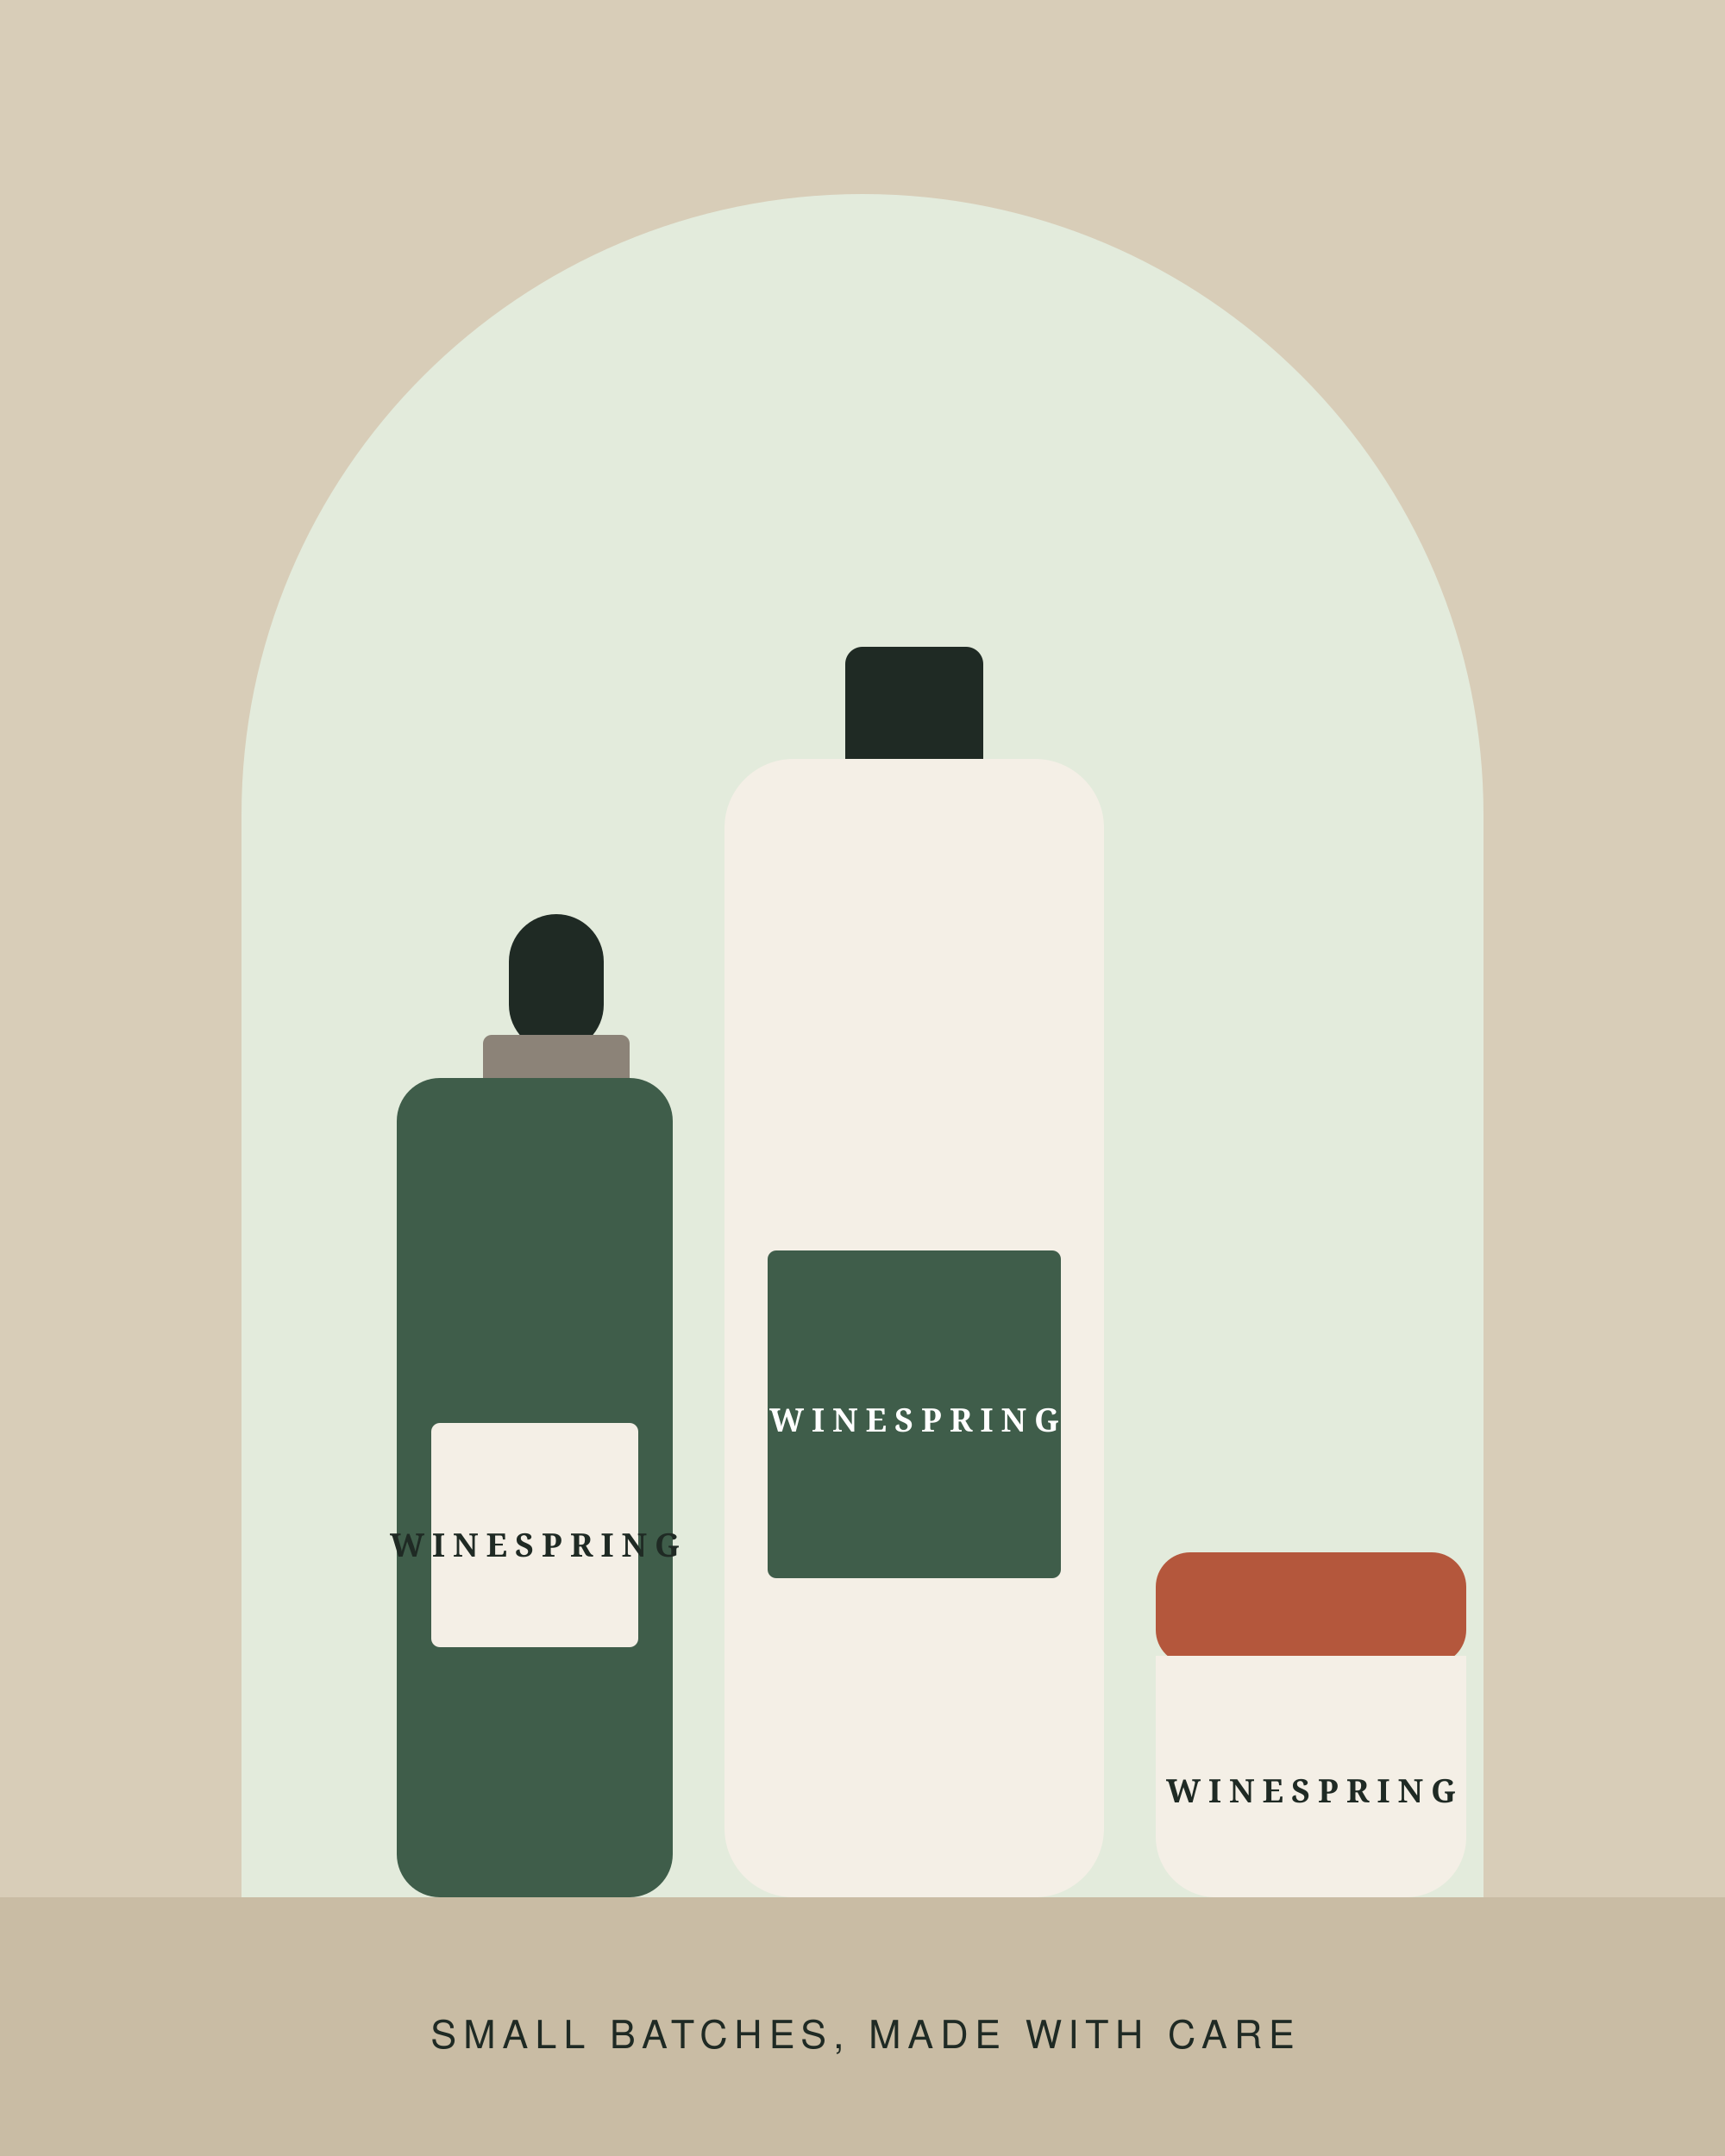
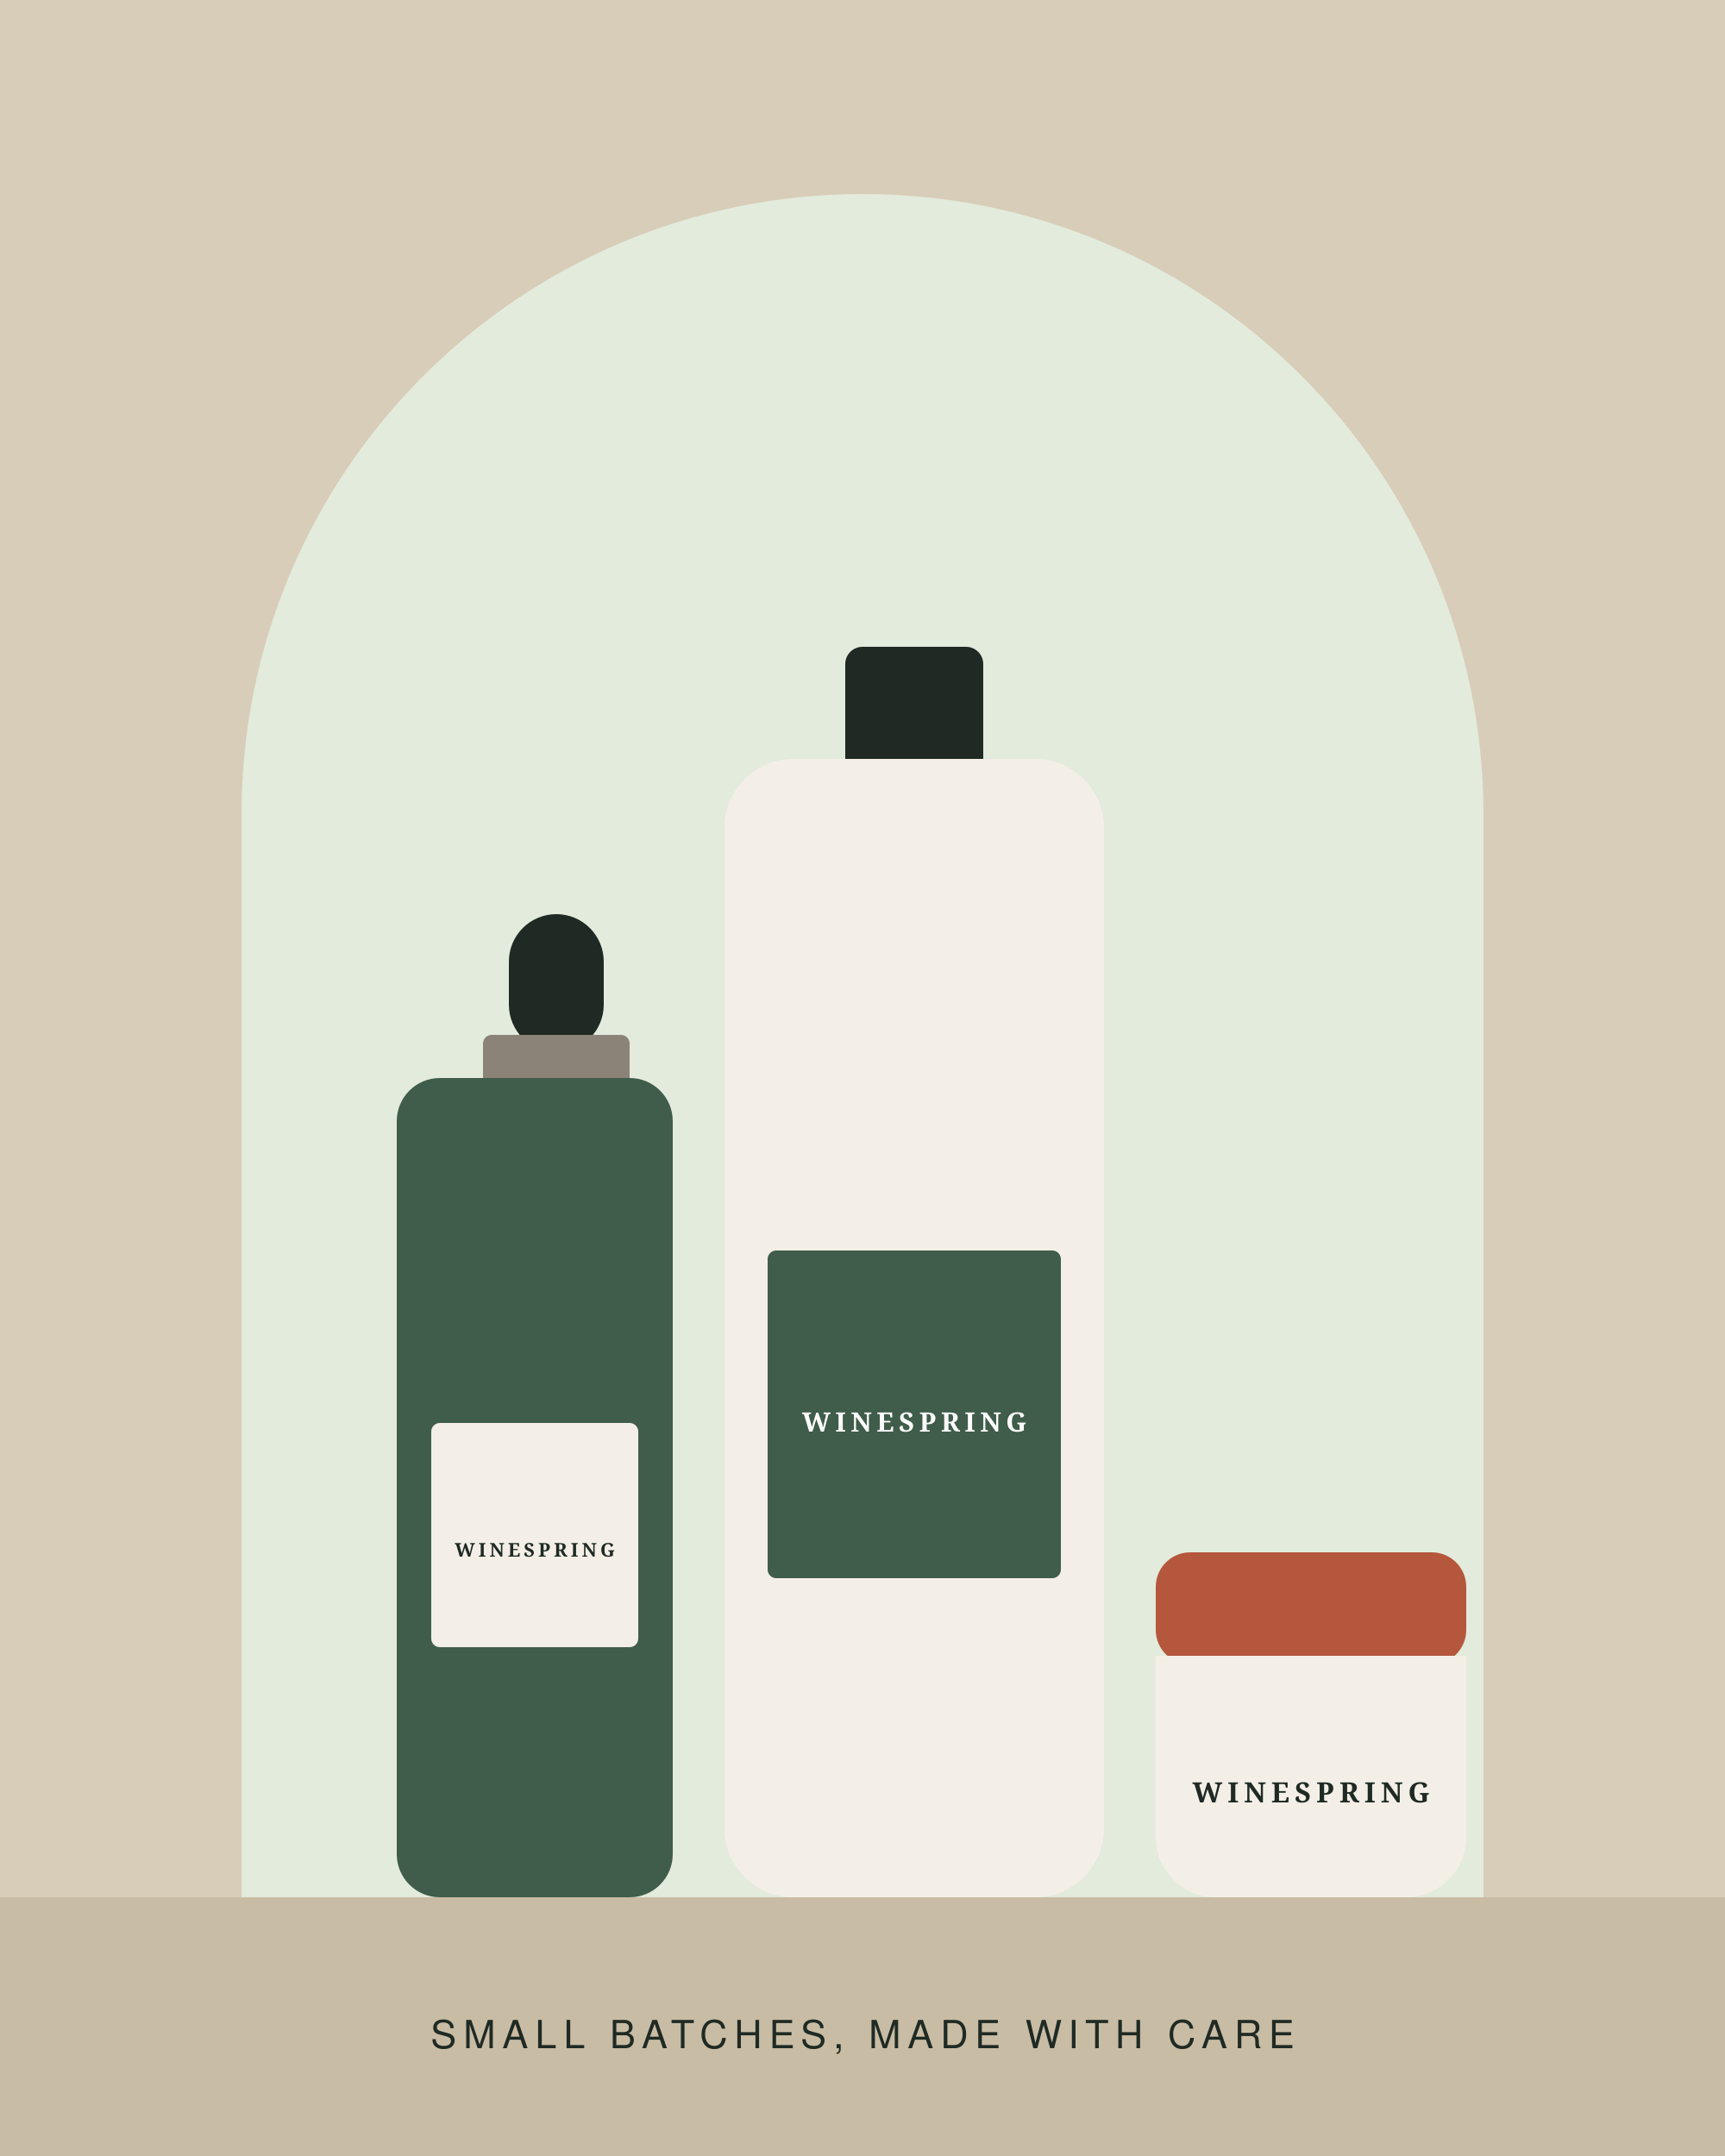
<svg xmlns="http://www.w3.org/2000/svg" viewBox="0 0 400 500" preserveAspectRatio="xMidYMax slice" aria-hidden="true">
  <rect width="400" height="500" fill="#D8CDB8" />
  <path d="M56 500V189a144 144 0 0 1 288 0v311z" fill="#E3EBDC" />
  <rect y="440" width="400" height="60" fill="#C9BCA4" />
  <text x="200" y="475" text-anchor="middle" font-family="Jost, Helvetica, Arial, sans-serif" font-size="9" font-weight="500" letter-spacing="1.6" fill="#1F2A24">SMALL BATCHES, MADE WITH CARE</text>
  <g>
    <rect x="118" y="212" width="22" height="32" rx="11" fill="#1F2A24" />
    <rect x="112" y="240" width="34" height="12" rx="2" fill="#8C8378" />
    <rect x="92" y="250" width="64" height="190" rx="10" fill="#3F5D4A" />
    <rect x="100" y="330" width="48" height="52" rx="2" fill="#F4EFE6" />
-     <text x="124" y="361" text-anchor="middle" font-family="Georgia, serif" font-size="7.5" font-weight="600" letter-spacing="1.8" fill="#1F2A24">WINESPRING</text>
+     <text x="124" y="361" text-anchor="middle" font-family="Georgia, serif" font-size="4.4" font-weight="600" letter-spacing="0.8" fill="#1F2A24">WINESPRING</text>
  </g>
  <g>
    <rect x="196" y="150" width="32" height="30" rx="4" fill="#1F2A24" />
    <rect x="168" y="176" width="88" height="264" rx="16" fill="#F4EFE6" />
    <rect x="178" y="290" width="68" height="76" rx="2" fill="#3F5D4A" />
-     <text x="212" y="332" text-anchor="middle" font-family="Georgia, serif" font-size="7.5" font-weight="600" letter-spacing="1.8" fill="#fff">WINESPRING</text>
+     <text x="212" y="332" text-anchor="middle" font-family="Georgia, serif" font-size="6.2" font-weight="600" letter-spacing="1.1" fill="#fff">WINESPRING</text>
  </g>
  <g>
    <rect x="268" y="360" width="72" height="26" rx="8" fill="#B4573C" />
    <path d="M268 384h72v42a14 14 0 0 1-14 14h-44a14 14 0 0 1-14-14z" fill="#F4EFE6" />
-     <text x="304" y="418" text-anchor="middle" font-family="Georgia, serif" font-size="7.5" font-weight="600" letter-spacing="1.8" fill="#1F2A24">WINESPRING</text>
+     <text x="304" y="418" text-anchor="middle" font-family="Georgia, serif" font-size="6.5" font-weight="600" letter-spacing="1.2" fill="#1F2A24">WINESPRING</text>
  </g>
</svg>
